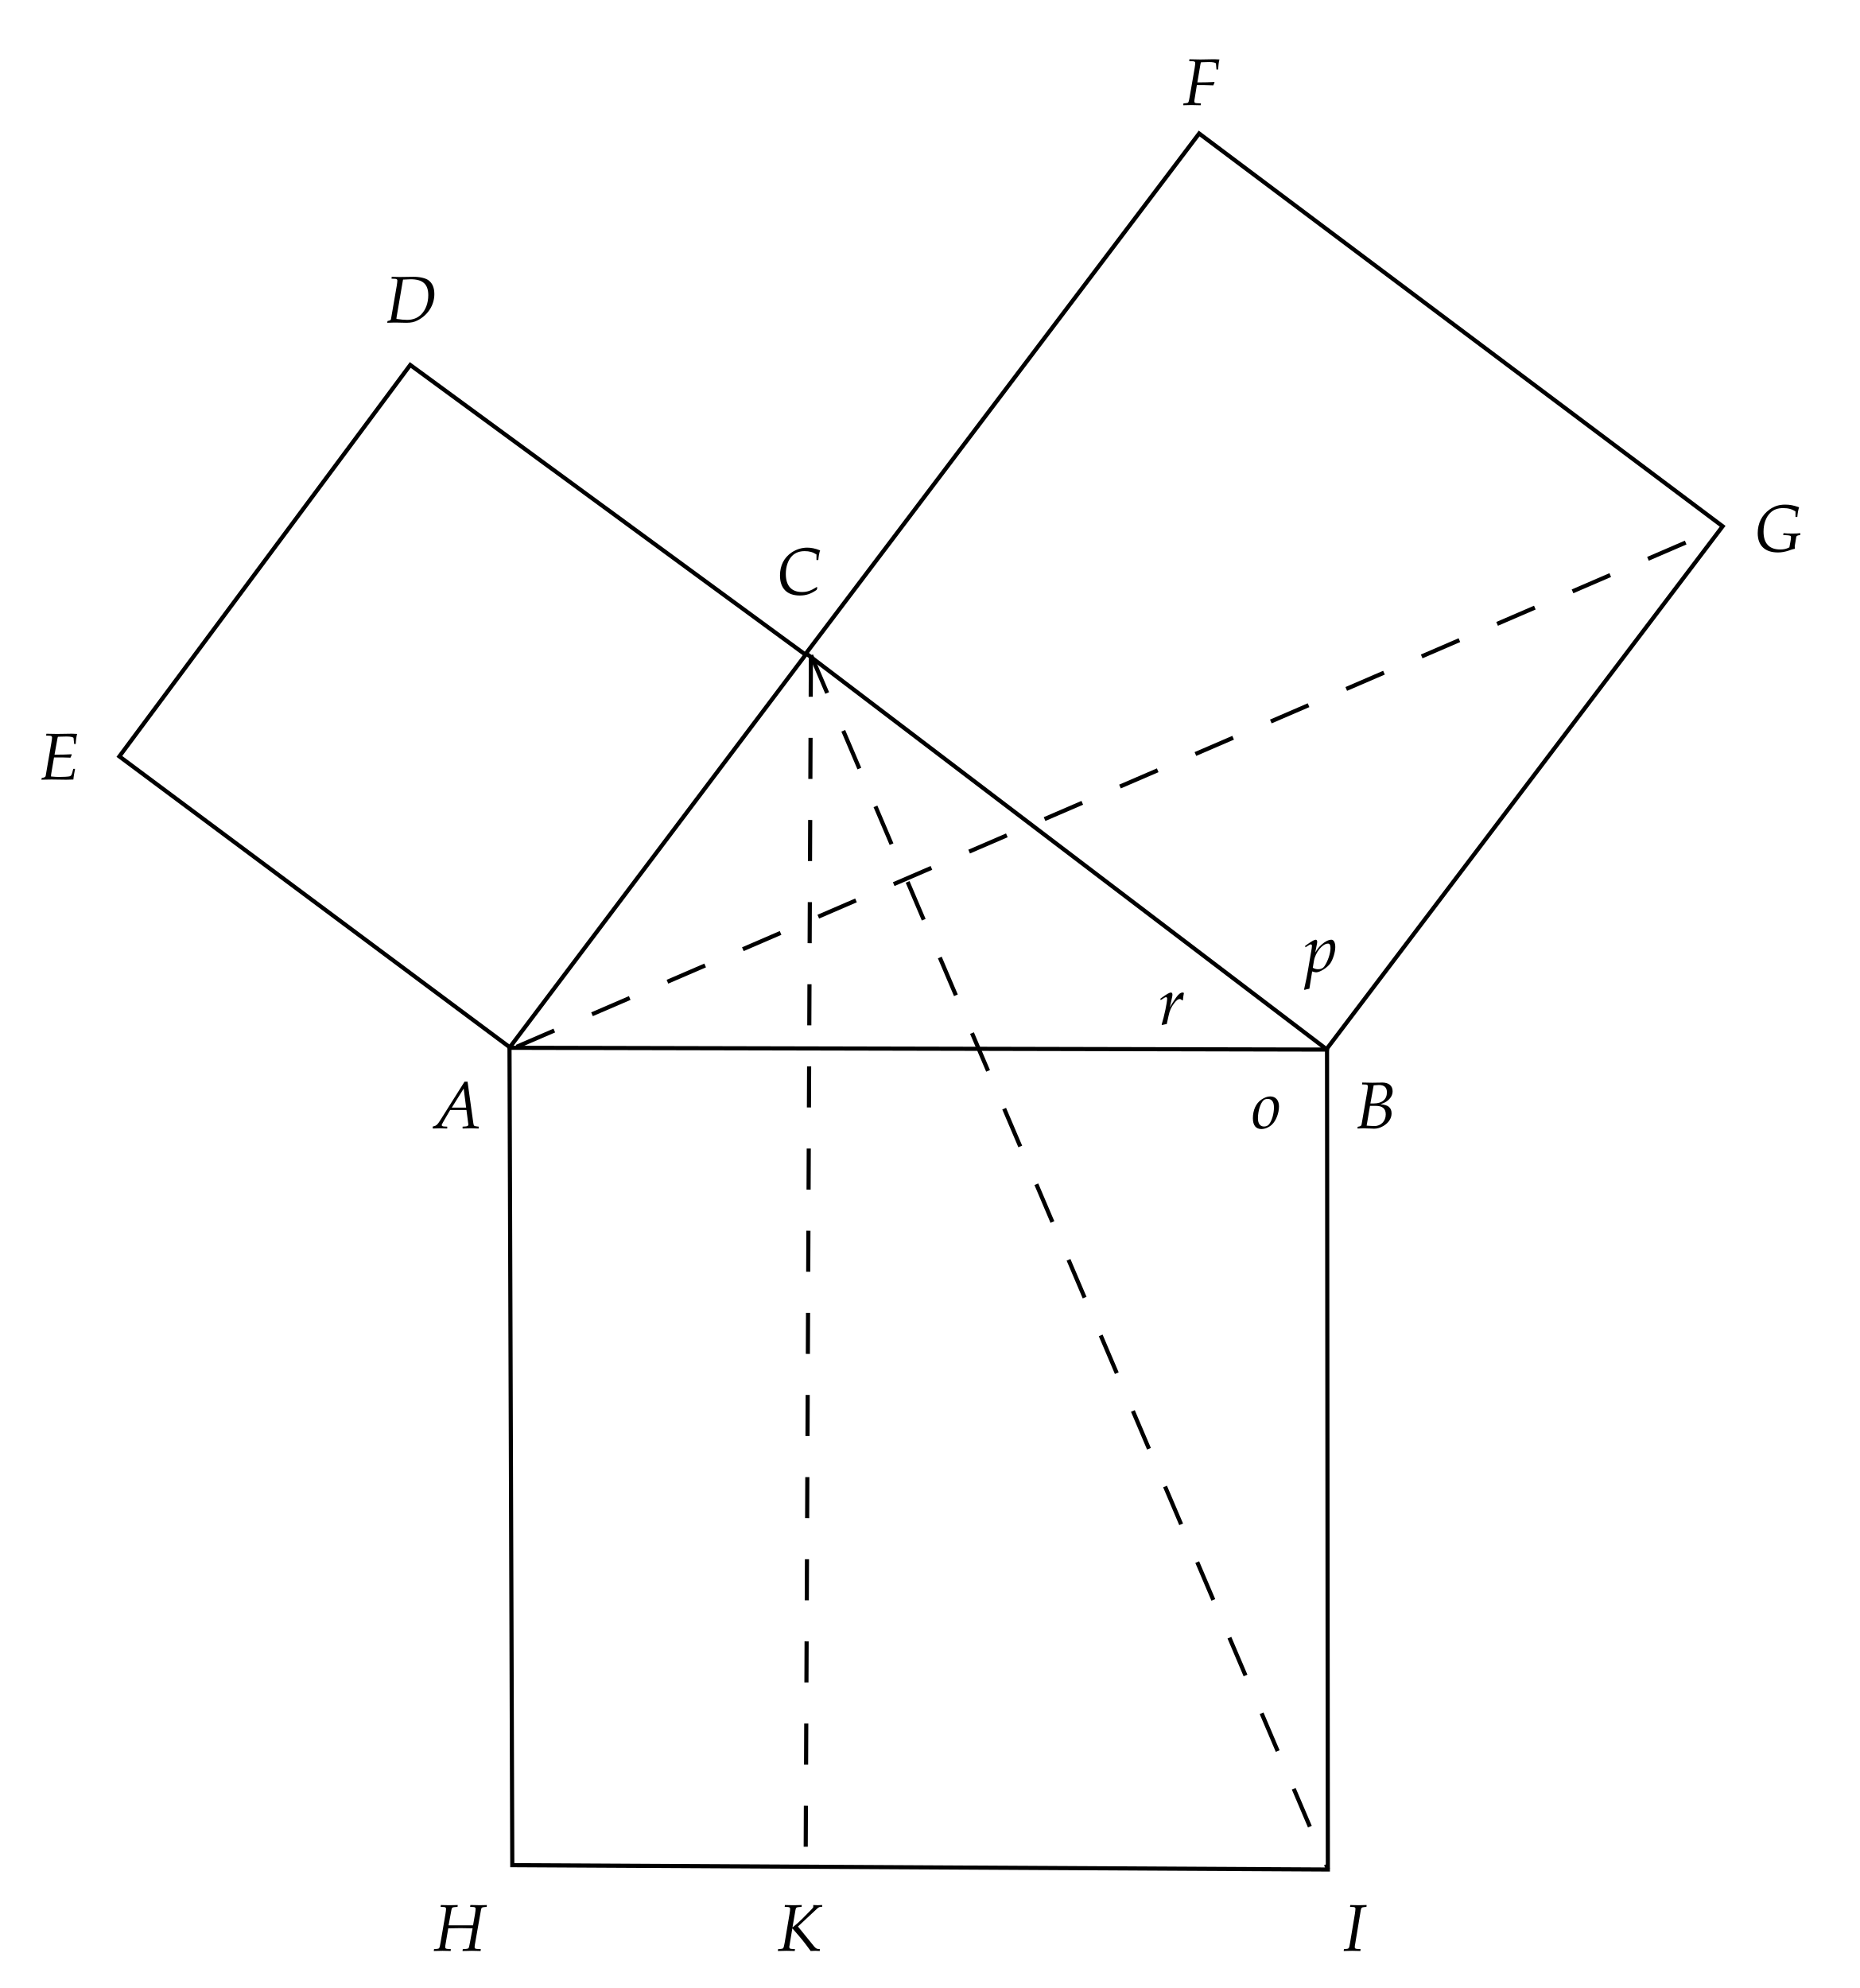
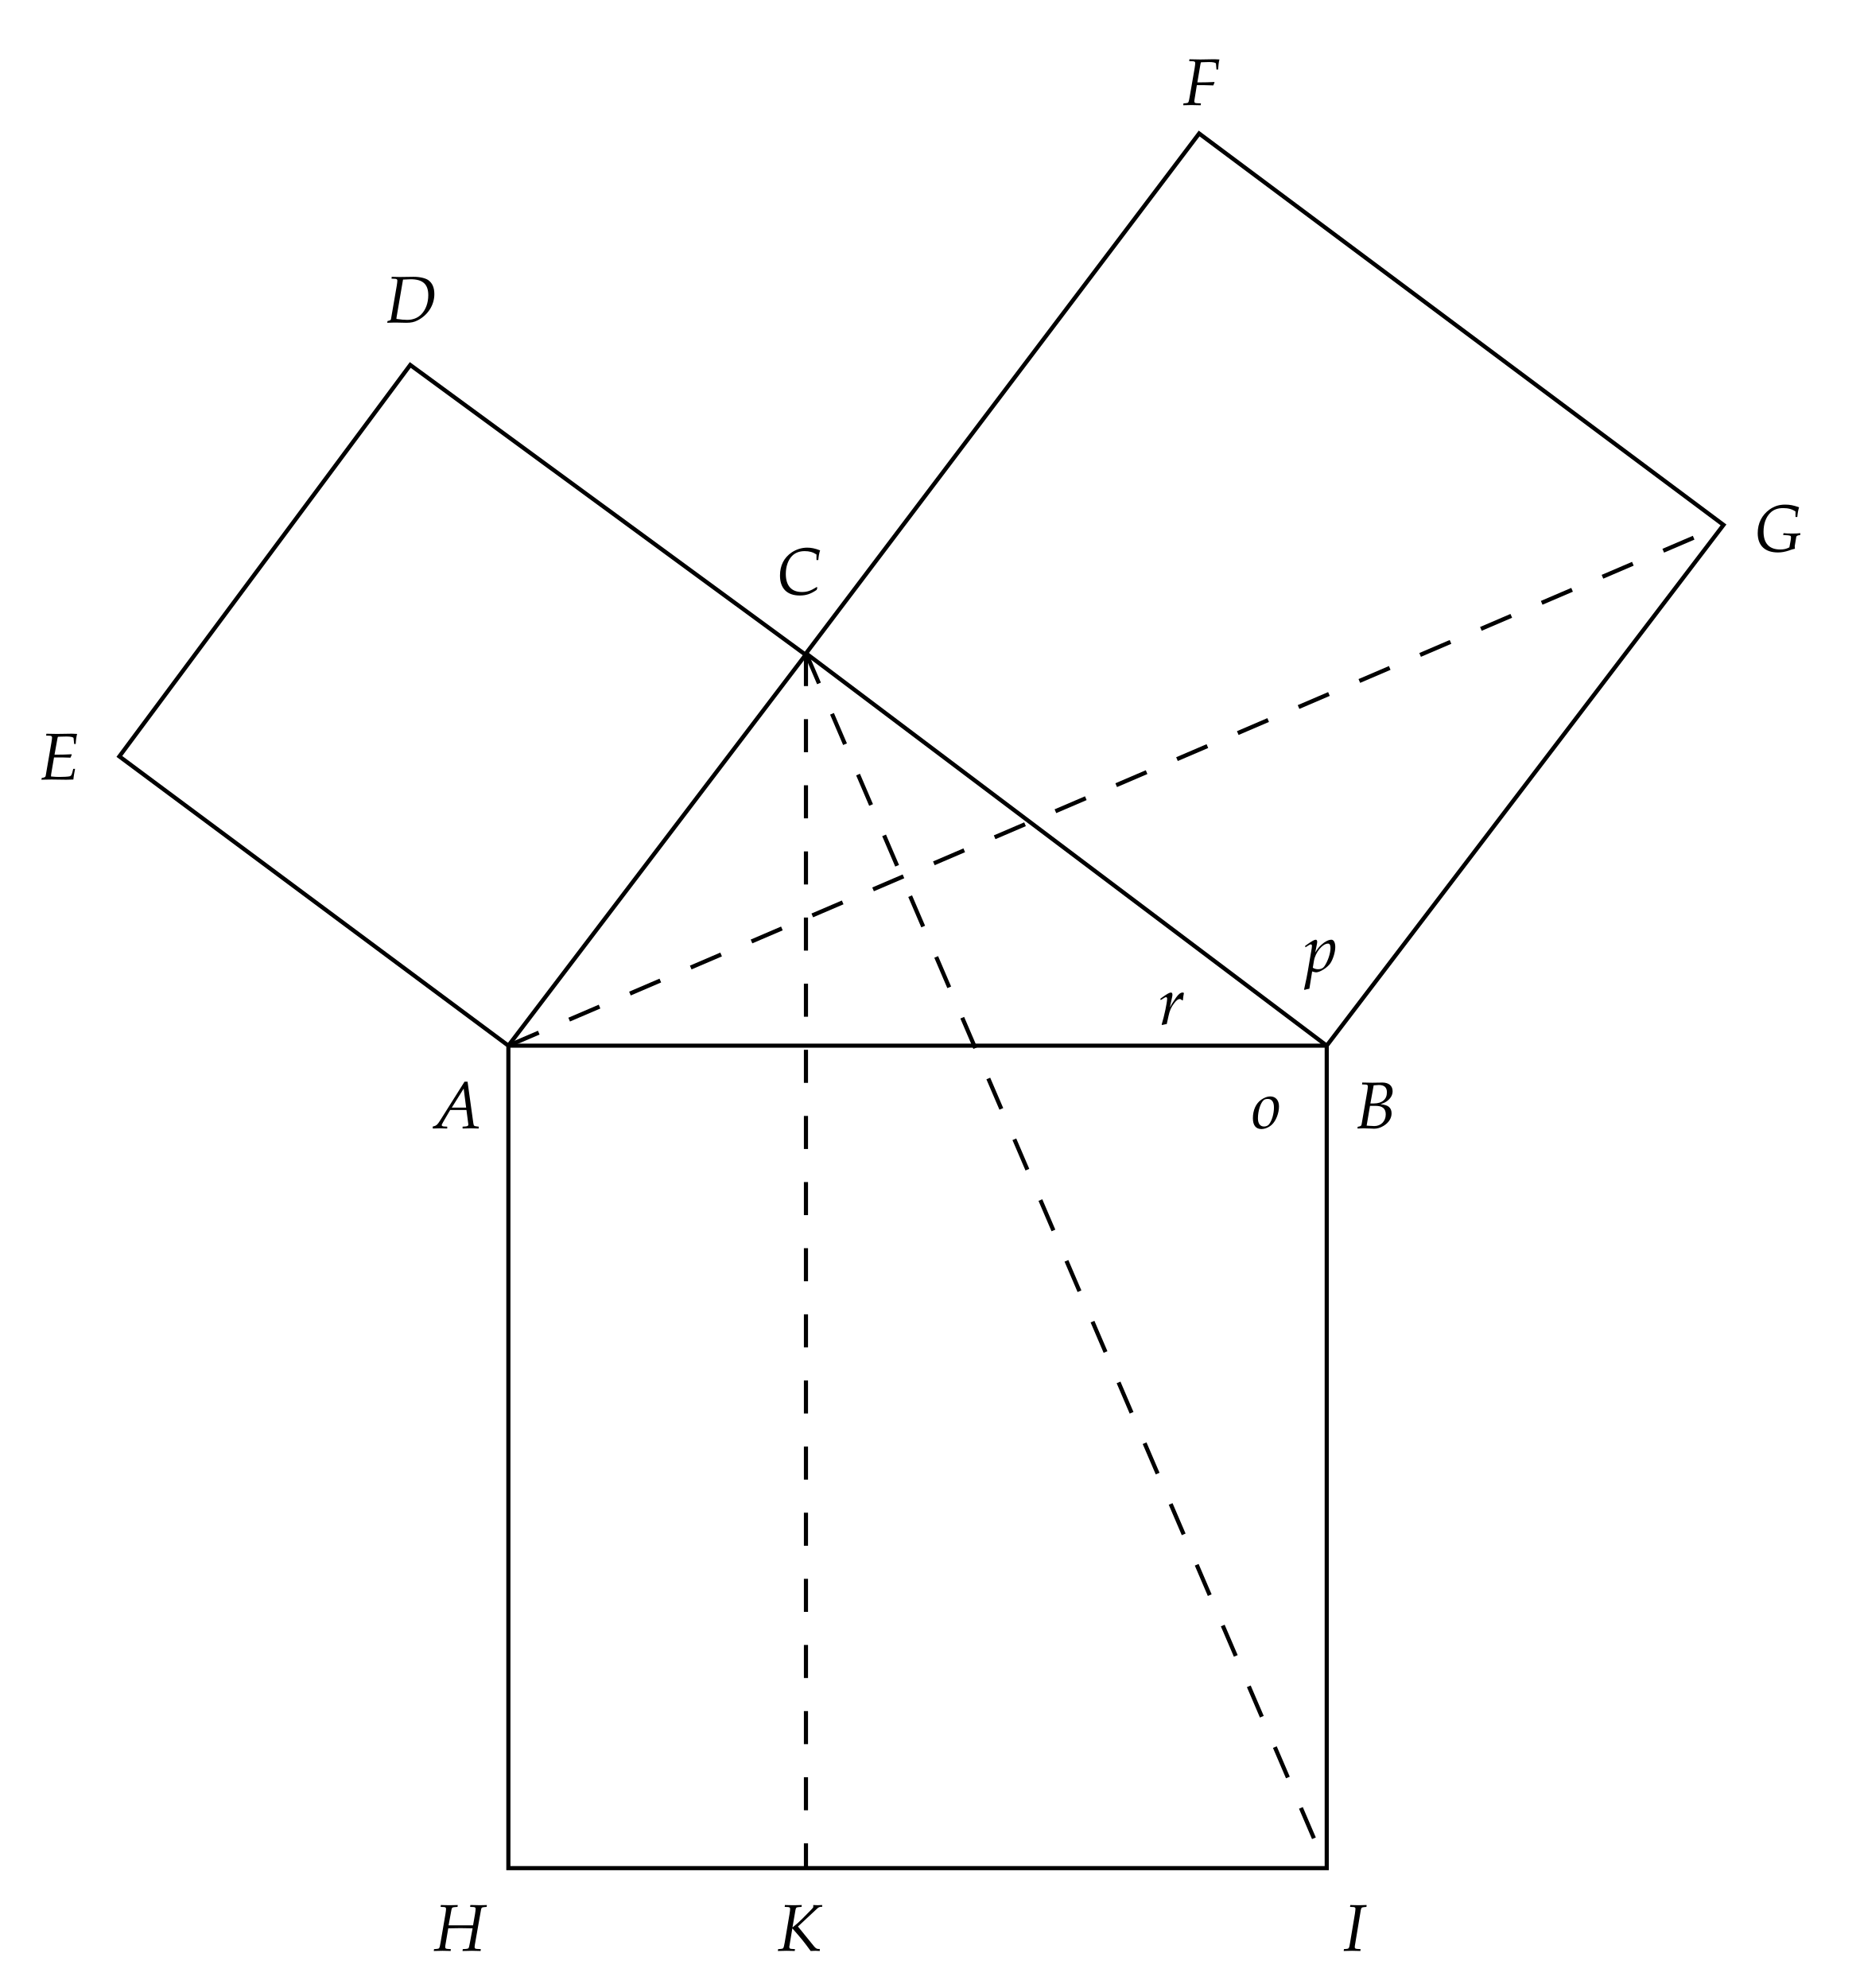
<svg xmlns="http://www.w3.org/2000/svg" width="450px" height="481px" viewBox="0 0 450 481" version="1.1">
  <defs />
  <g id="Page-1" stroke="none" stroke-width="1" fill="none" fill-rule="evenodd">
    <g id="Formens-evige-Magie">
      <text id="D" font-family="Palatino-Italic, Palatino" font-size="16" font-style="italic" font-weight="normal" fill="#000000">
        <tspan x="93.231" y="78.051">D</tspan>
      </text>
      <text id="C" font-family="Palatino-Italic, Palatino" font-size="16" font-style="italic" font-weight="normal" fill="#000000">
        <tspan x="188" y="143.801">C</tspan>
      </text>
      <text id="E" font-family="Palatino-Italic, Palatino" font-size="16" font-style="italic" font-weight="normal" fill="#000000">
        <tspan x="9.536" y="188.607">E</tspan>
      </text>
      <text id="A" font-family="Palatino-Italic, Palatino" font-size="16" font-style="italic" font-weight="normal" fill="#000000">
        <tspan x="105" y="273">A</tspan>
      </text>
      <text id="F" font-family="Palatino-Italic, Palatino" font-size="16" font-style="italic" font-weight="normal" fill="#000000">
        <tspan x="286.276" y="25.42">F</tspan>
      </text>
      <text id="G" font-family="Palatino-Italic, Palatino" font-size="16" font-style="italic" font-weight="normal" fill="#000000">
        <tspan x="424.482" y="133.387">G</tspan>
      </text>
      <text id="B" font-family="Palatino-Italic, Palatino" font-size="16" font-style="italic" font-weight="normal" fill="#000000">
        <tspan x="328" y="273">B</tspan>
      </text>
      <text id="r" font-family="Palatino-Italic, Palatino" font-size="16" font-style="italic" font-weight="normal" fill="#000000">
        <tspan x="280.308" y="247.864">r</tspan>
      </text>
      <text id="o" font-family="Palatino-Italic, Palatino" font-size="16" font-style="italic" font-weight="normal" fill="#000000">
        <tspan x="302.871" y="273">o</tspan>
      </text>
      <text id="p" font-family="Palatino-Italic, Palatino" font-size="16" font-style="italic" font-weight="normal" fill="#000000">
        <tspan x="315.629" y="235.088">p</tspan>
      </text>
      <text id="H" font-family="Palatino-Italic, Palatino" font-size="16" font-style="italic" font-weight="normal" fill="#000000">
        <tspan x="105" y="472">H</tspan>
      </text>
      <text id="K" font-family="Palatino-Italic, Palatino" font-size="16" font-style="italic" font-weight="normal" fill="#000000">
        <tspan x="188" y="472">K</tspan>
      </text>
      <text id="I" font-family="Palatino-Italic, Palatino" font-size="16" font-style="italic" font-weight="normal" fill="#000000">
        <tspan x="325" y="472">I</tspan>
      </text>
-       <polygon id="Path-2" stroke="#000000" points="28.882 183.015 123.272 253.342 123.947 451.282 321.271 452.335 321.072 253.694 416.79 127.336 290.131 32.302 194.818 158.352 99.26 88.304" />
-       <polygon id="Path-3" stroke="#000000" stroke-linecap="round" stroke-linejoin="round" points="123.257 253.514 195.121 158.156 321.074 253.95" />
-       <path d="M196.196,158.648 L194.929,450.055" id="Path-4" stroke="#000000" stroke-dasharray="9.937" />
-       <path d="M196.242,158.529 L321.307,452.26" id="Path-5" stroke="#000000" stroke-dasharray="9.937" />
-       <path d="M124.988,253.274 L416.901,127.365" id="Path-6" stroke="#000000" stroke-dasharray="9.937" />
+       <polygon id="Path-2" stroke="#000000" points="28.882 183.015 123 253 123 452 321 452 321 253 417 127 290.131 32.302 194.818 158.352 99.26 88.304" vector-effect="non-scaling-stroke" />
+       <polygon id="Path-3" stroke="#000000" stroke-linecap="round" stroke-linejoin="round" points="123 253 195.123 158.156 321 253" vector-effect="non-scaling-stroke" />
+       <path d="M195,158 L195,451.596" id="Path-4" stroke="#000000" stroke-dasharray="8" vector-effect="non-scaling-stroke" />
+       <path d="M195,158 L321,452" id="Path-5" stroke="#000000" stroke-dasharray="8" vector-effect="non-scaling-stroke" />
+       <path d="M123,253 L417,127" id="Path-6" stroke="#000000" stroke-dasharray="8" vector-effect="non-scaling-stroke" />
    </g>
  </g>
</svg>
